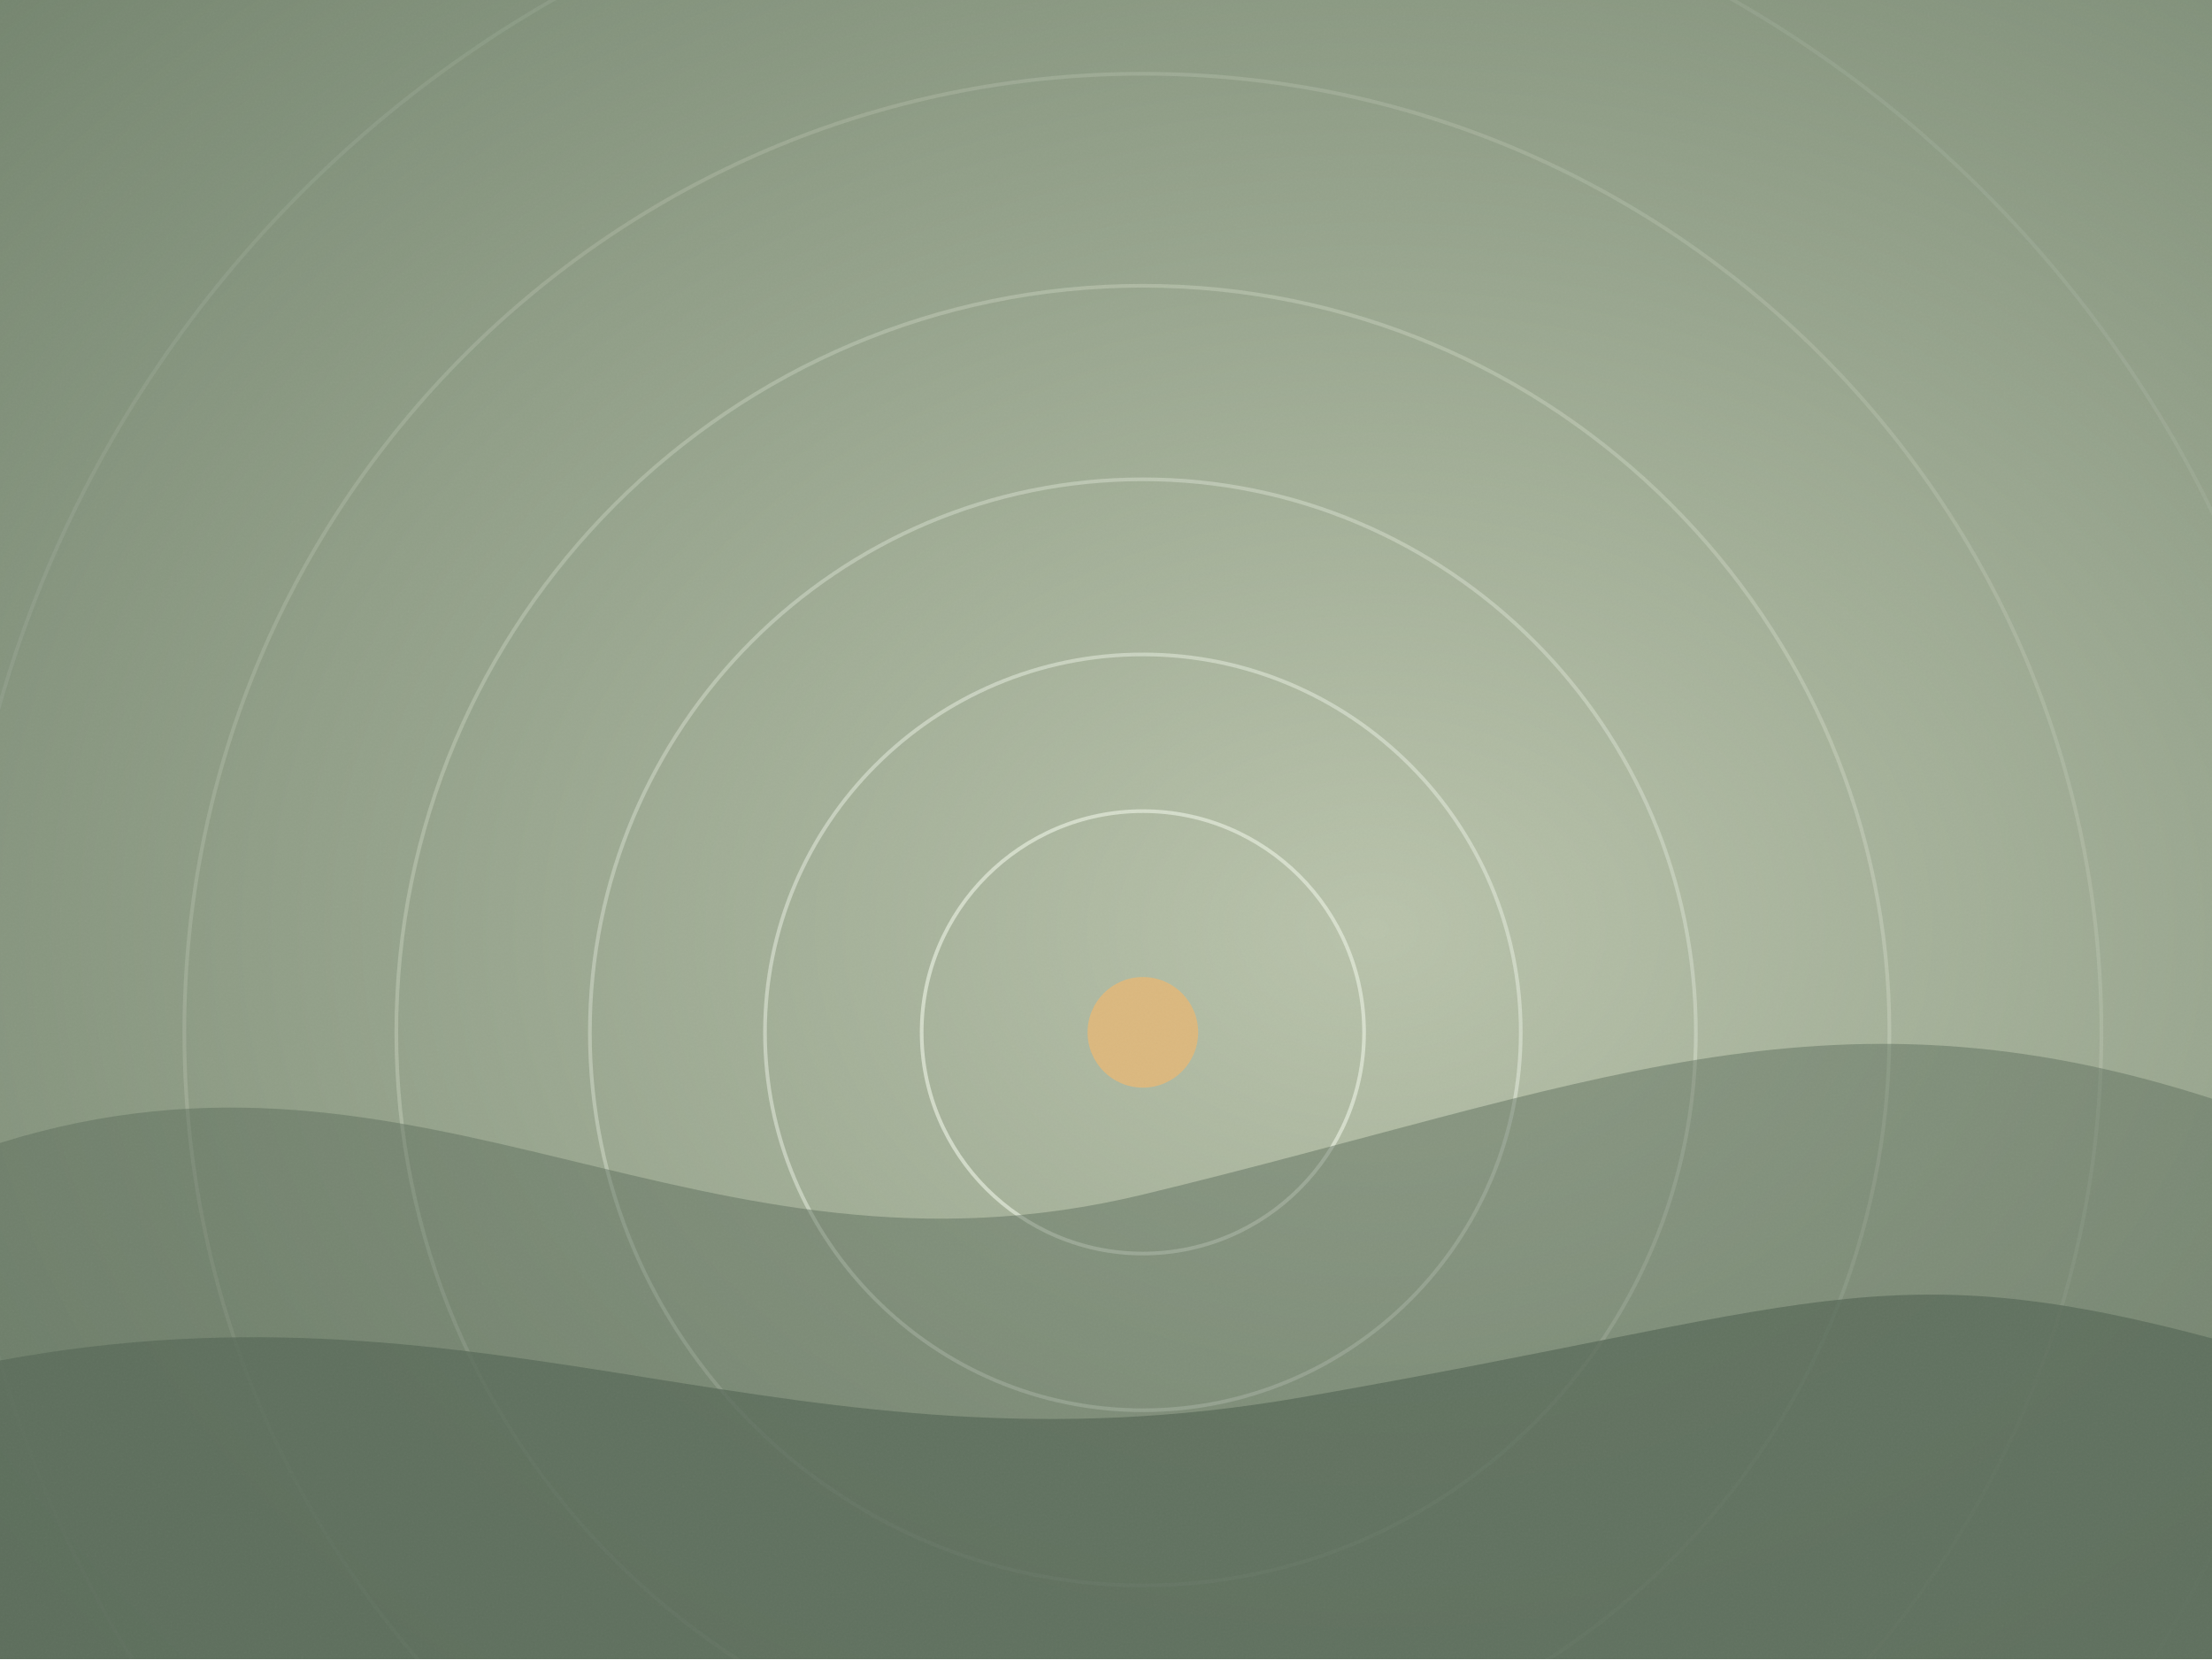
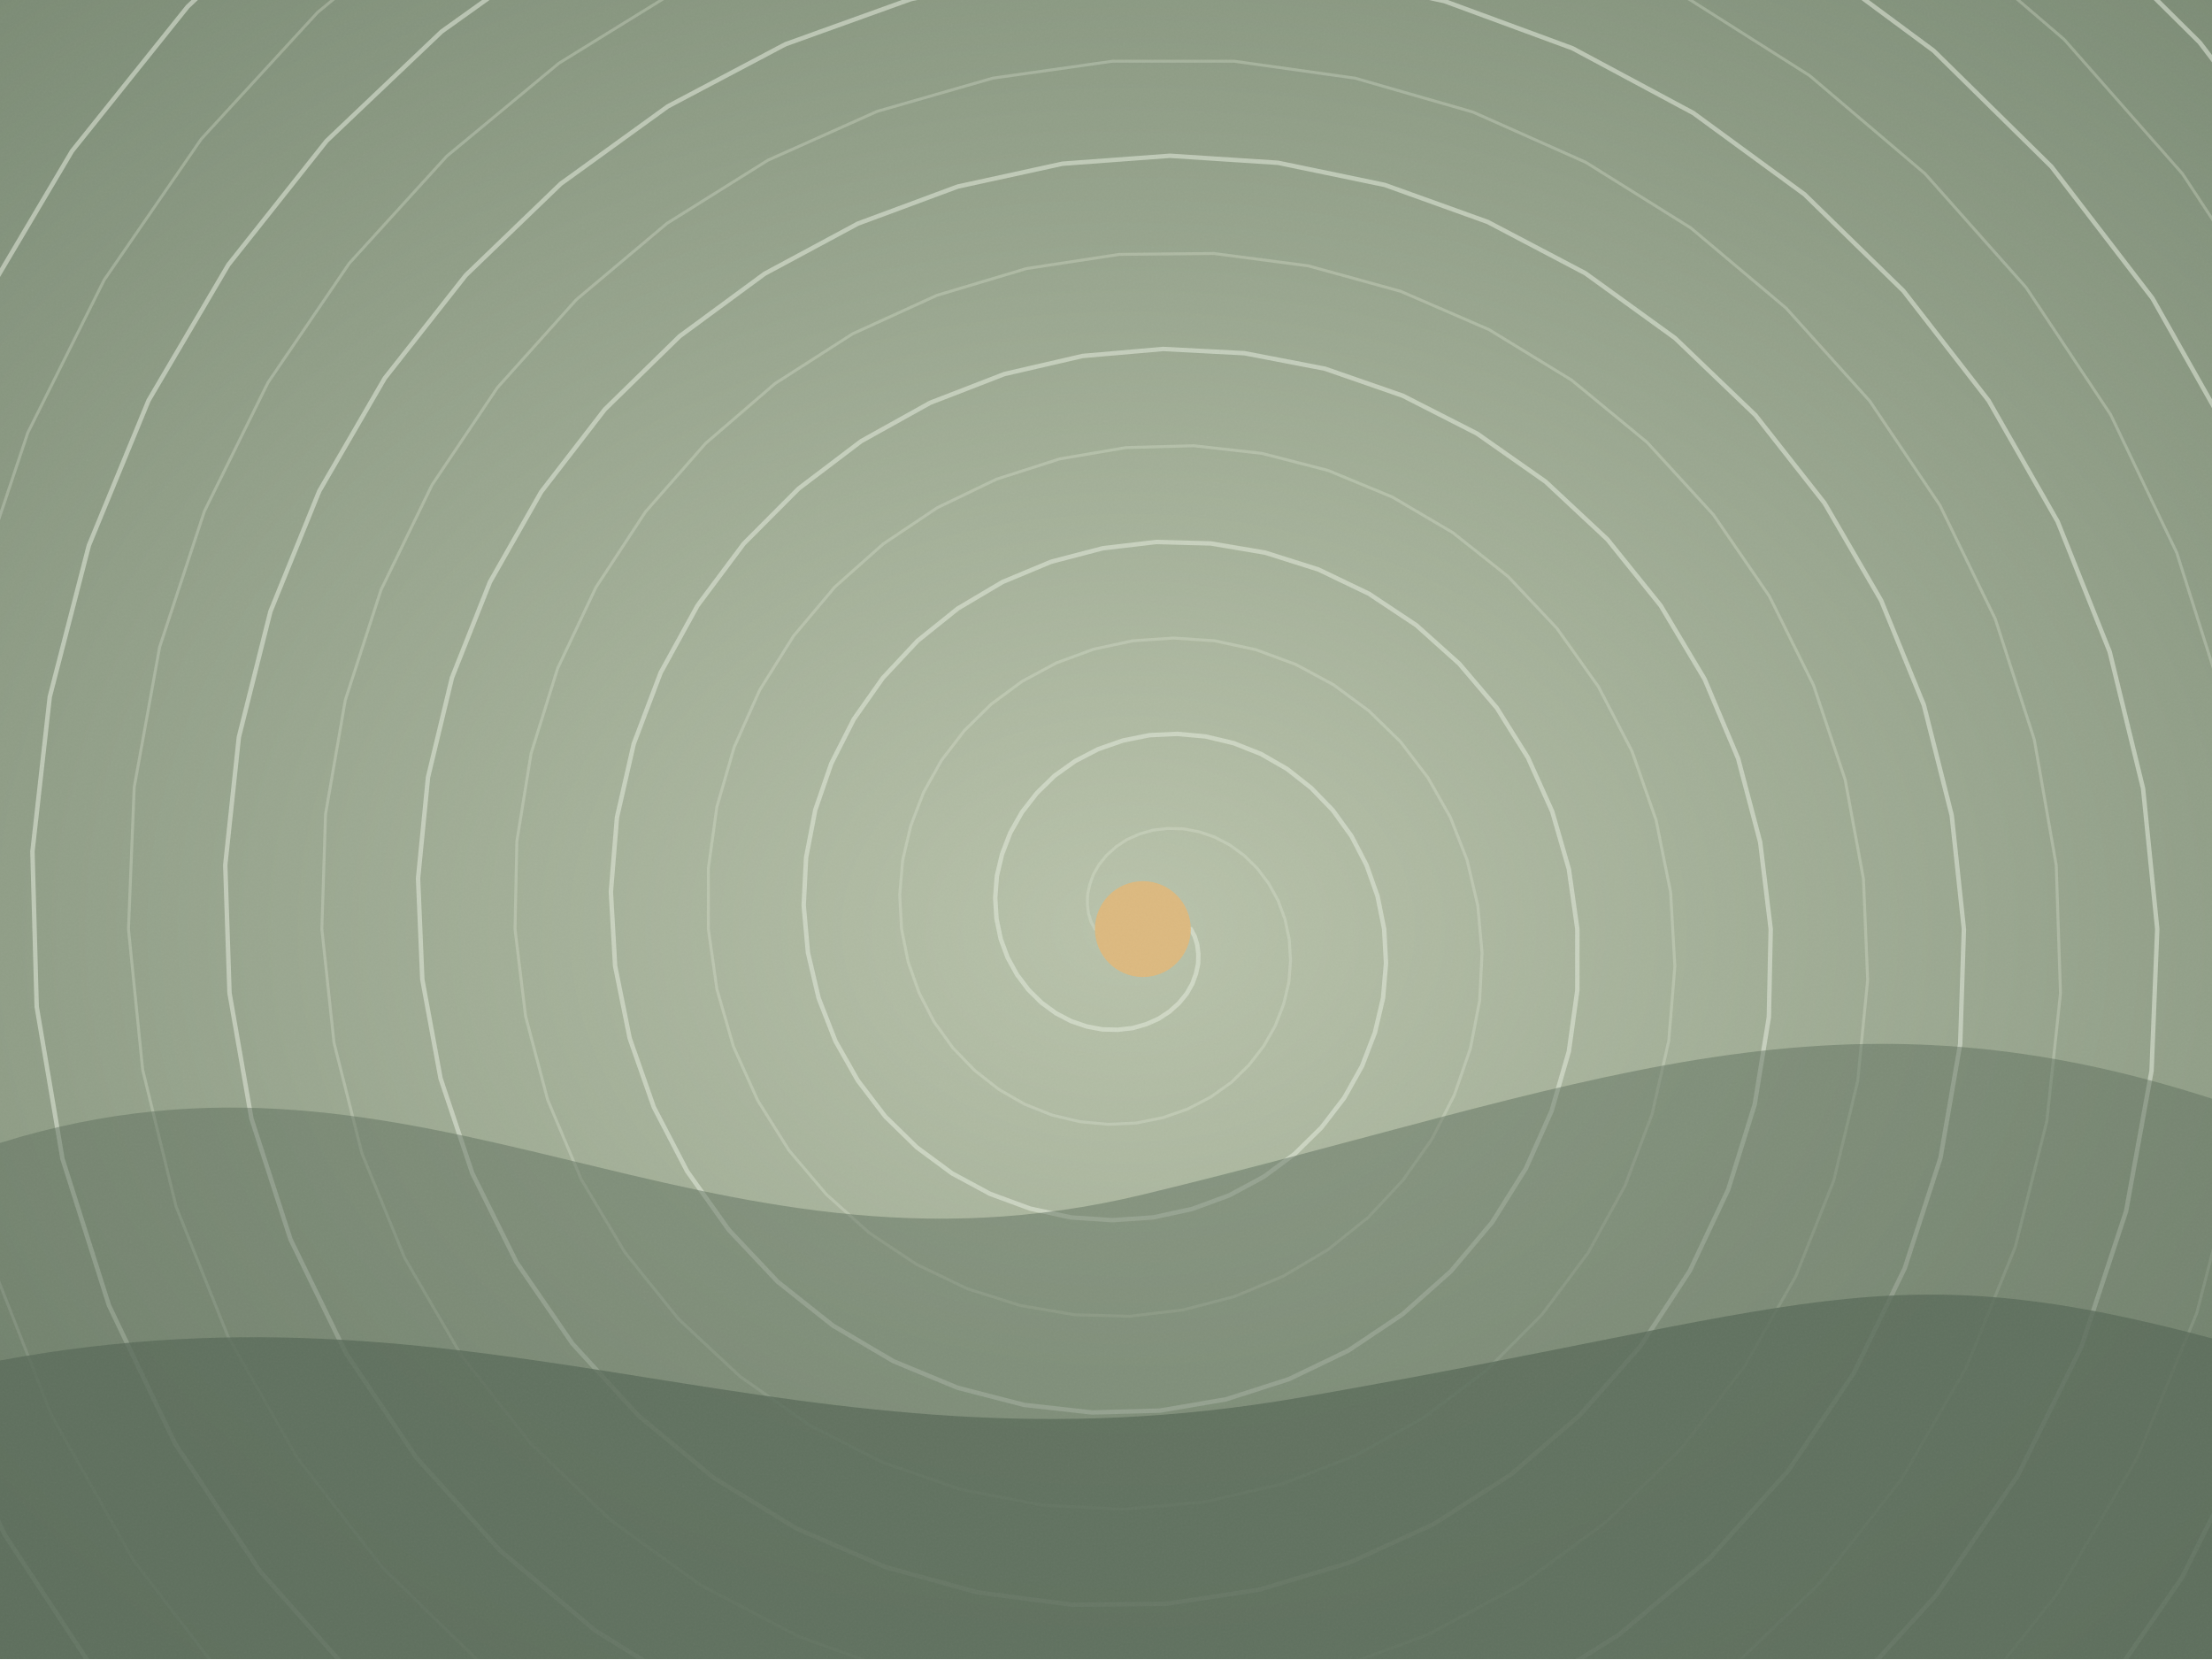
<svg xmlns="http://www.w3.org/2000/svg" viewBox="0 0 1200 900" preserveAspectRatio="xMidYMid slice" role="img" aria-hidden="true">
  <defs>
-     <radialGradient id="g-hero" cx="62%" cy="56%" r="88%">
+     <radialGradient id="g-hero" cx="51%" cy="56%" r="88%">
      <stop offset="0" stop-color="#b9c3ab" />
      <stop offset="1" stop-color="#71826c" />
    </radialGradient>
    <filter id="f-hero">
      <feTurbulence type="fractalNoise" baseFrequency="0.9" numOctaves="3" />
      <feColorMatrix type="saturate" values="0" />
    </filter>
  </defs>
  <rect width="1200" height="900" fill="url(#g-hero)" />
-   <g fill="none" stroke="#e4ebdc" stroke-width="2" transform="translate(620 560)">
-     <circle r="120" stroke-opacity=".70" />
-     <circle r="205" stroke-opacity=".55" />
-     <circle r="300" stroke-opacity=".40" />
-     <circle r="405" stroke-opacity=".28" />
-     <circle r="520" stroke-opacity=".18" />
-     <circle r="645" stroke-opacity=".10" />
+   <g fill="none" stroke="#e4ebdc" stroke-linecap="round">
+     <path d="M 646.0 504.0 L 648.1 507.9 L 649.5 512.5 L 650.1 517.4 L 650.0 522.7 L 648.8 528.2 L 646.8 533.7 L 643.7 539.1 L 639.6 544.1 L 634.5 548.7 L 628.6 552.6 L 621.8 555.6 L 614.4 557.7 L 606.4 558.6 L 598.0 558.4 L 589.5 556.8 L 581.0 553.9 L 572.8 549.6 L 565.0 543.9 L 558.0 537.0 L 551.8 528.8 L 546.7 519.6 L 542.9 509.4 L 540.6 498.4 L 539.9 487.0 L 540.8 475.2 L 543.6 463.4 L 548.1 451.7 L 554.4 440.6 L 562.4 430.3 L 572.0 420.9 L 583.2 412.9 L 595.7 406.4 L 609.2 401.7 L 623.7 398.8 L 638.7 398.1 L 654.0 399.5 L 669.2 403.1 L 684.1 409.0 L 698.2 417.1 L 711.3 427.4 L 723.1 439.6 L 733.2 453.6 L 741.3 469.2 L 747.3 486.1 L 750.9 504.0 L 751.9 522.5 L 750.3 541.4 L 745.9 560.1 L 738.9 578.3 L 729.2 595.6 L 716.9 611.6 L 702.3 626.0 L 685.5 638.4 L 666.9 648.4 L 646.8 655.8 L 625.5 660.4 L 603.4 661.9 L 581.0 660.4 L 558.8 655.6 L 537.1 647.6 L 516.5 636.5 L 497.4 622.4 L 480.2 605.6 L 465.4 586.2 L 453.2 564.7 L 444.1 541.4 L 438.3 516.7 L 436.0 491.1 L 437.3 465.2 L 442.3 439.3 L 451.0 414.1 L 463.2 390.1 L 478.9 367.8 L 497.8 347.6 L 519.6 330.1 L 543.9 315.7 L 570.3 304.7 L 598.3 297.4 L 627.3 294.0 L 656.9 294.8 L 686.4 299.8 L 715.2 308.9 L 742.7 322.1 L 768.4 339.2 L 791.6 360.0 L 812.0 384.0 L 828.9 411.0 L 842.1 440.3 L 851.1 471.5 L 855.7 504.0 L 855.7 537.1 L 851.1 570.3 L 841.7 602.7 L 827.8 633.8 L 809.5 663.0 L 787.1 689.6 L 760.9 712.9 L 731.5 732.6 L 699.3 748.1 L 665.0 759.1 L 629.1 765.2 L 592.4 766.2 L 555.6 762.1 L 519.5 752.8 L 484.7 738.4 L 451.9 719.1 L 421.9 695.3 L 395.4 667.2 L 372.8 635.4 L 354.7 600.6 L 341.6 563.2 L 333.7 524.0 L 331.4 483.8 L 334.7 443.4 L 343.8 403.5 L 358.4 364.9 L 378.4 328.5 L 403.5 294.9 L 433.3 265.0 L 467.2 239.3 L 504.6 218.5 L 544.9 202.9 L 587.3 193.1 L 631.0 189.3 L 675.1 191.6 L 718.8 200.0 L 761.1 214.7 L 801.3 235.2 L 838.5 261.3 L 872.0 292.6 L 900.9 328.5 L 924.7 368.3 L 942.9 411.4 L 954.9 456.9 L 960.6 504.0 L 959.6 551.7 L 951.9 599.2 L 937.5 645.4 L 916.7 689.4 L 889.8 730.4 L 857.2 767.5 L 819.6 799.9 L 777.5 826.9 L 731.7 847.8 L 683.2 862.3 L 632.8 870.0 L 581.5 870.5 L 530.3 863.8 L 480.2 850.0 L 432.2 829.2 L 387.4 801.8 L 346.5 768.1 L 310.5 728.8 L 280.2 684.7 L 256.2 636.4 L 239.0 585.0 L 229.1 531.3 L 226.8 476.5 L 232.2 421.6 L 245.2 367.6 L 265.8 315.7 L 293.6 266.8 L 328.1 222.1 L 368.7 182.4 L 414.8 148.5 L 465.4 121.3 L 519.6 101.2 L 576.4 88.8 L 634.7 84.5 L 693.3 88.3 L 751.2 100.3 L 807.1 120.4 L 860.0 148.2 L 908.7 183.4 L 952.3 225.2 L 989.8 272.9 L 1020.5 325.7 L 1043.7 382.5 L 1058.8 442.3 L 1065.4 504.0 L 1063.4 566.3 L 1052.7 628.1 L 1033.3 688.0 L 1005.6 745.0 L 970.1 797.8 L 927.4 845.4 L 878.2 886.8 L 823.4 921.1 L 764.1 947.6 L 701.4 965.6 L 636.4 974.8 L 570.5 974.8 L 504.9 965.6 L 440.9 947.2 L 379.8 920.0 L 322.8 884.4 L 271.1 840.9 L 225.7 790.5 L 187.6 733.9 L 157.6 672.3 L 136.4 606.8 L 124.5 538.6 L 122.2 469.2 L 129.6 399.8 L 146.7 331.7 L 173.2 266.4 L 208.7 205.2 L 252.7 149.3 L 304.2 99.7 L 362.3 57.7 L 426.1 24.0 L 494.2 -0.5 L 565.4 -15.5 L 638.3 -20.3 L 711.5 -15.0 L 783.6 0.6 L 853.1 26.2 L 918.6 61.3 L 978.9 105.4 L 1032.6 157.8 L 1078.8 217.3 L 1116.3 283.0 L 1144.5 353.6 L 1162.6 427.7 L 1170.3 504.0 L 1167.2 580.9 L 1153.4 657.0 L 1129.1 730.7 L 1094.6 800.5 L 1050.5 865.2 L 997.6 923.3 L 936.8 973.7 L 869.4 1015.3 L 796.5 1047.3 L 719.6 1068.9 L 640.1 1079.6 L 559.6 1079.1 L 479.5 1067.3 L 401.6 1044.5 L 327.4 1010.8 L 258.3 967.0 L 195.7 913.8 L 140.9 852.1 L 95.0 783.1 L 59.1 708.1 L 33.9 628.6 L 19.9 546.0 L 17.6 461.9 L 27.0 378.0 L 48.2 295.9 L 80.6 217.2 L 123.9 143.6 L 177.2 76.4 L 239.6 17.1 L 309.9 -33.1 L 386.8 -73.2 L 468.8 -102.3 L 554.4 -119.7 L 642.0 -125.1 L 729.7 -118.2 L 816.0 -99.1 L 899.0 -68.1 L 977.2 -25.6 L 1049.0 27.5 L 1112.9 90.4 L 1167.7 161.8 L 1212.1 240.4 L 1245.3 324.7 L 1266.5 413.1 L 1275.1 504.0 L 1271.1 595.5 L 1254.2 685.9 L 1224.9 773.3 L 1183.5 856.1 L 1130.8 932.6 L 1067.7 1001.3 L 995.5 1060.7 L 915.4 1109.6 L 828.9 1147.0 L 737.8 1172.1 L 643.8 1184.4 L 548.6 1183.4 L 454.2 1169.1 L 362.4 1141.7 L 275.0 1101.6 L 193.7 1049.6 L 120.2 986.6 L 56.0 913.7 L 2.5 832.4 L -39.4 744.0 L -68.7 650.4 L -84.7 553.3 L -87.0 454.6 L -75.5 356.2 L -50.4 260.0 L -11.9 168.0 L 39.1 81.9 L 101.8 3.6 L 175.1 -65.5 L 257.5 -123.9 L 347.5 -170.4 L 443.5 -204.0 L 543.5 -224.0 L 645.6 -229.9 L 747.9 -221.5 L 848.4 -198.9 L 945.0 -162.3 L 1035.9 -112.5 L 1119.2 -50.4 L 1193.3 23.0 L 1256.6 106.2 L 1307.9 197.7 L 1346.1 295.8 L 1370.3 398.6 L 1380.0 504.0" stroke-width="2.4" stroke-opacity=".55" />
+     <path d="M 594.0 504.0 L 591.9 500.1 L 590.5 495.5 L 589.9 490.6 L 590.0 485.3 L 591.2 479.8 L 593.2 474.3 L 596.3 468.9 L 600.4 463.9 L 605.5 459.3 L 611.4 455.4 L 618.2 452.4 L 625.6 450.3 L 633.6 449.4 L 642.0 449.6 L 650.5 451.2 L 659.0 454.1 L 667.2 458.4 L 675.0 464.1 L 682.0 471.0 L 688.2 479.2 L 693.3 488.4 L 697.1 498.6 L 699.4 509.6 L 700.1 521.0 L 699.2 532.8 L 696.4 544.6 L 691.9 556.3 L 685.6 567.4 L 677.6 577.7 L 668.0 587.1 L 656.8 595.1 L 644.3 601.6 L 630.8 606.3 L 616.3 609.2 L 601.3 609.9 L 586.0 608.5 L 570.8 604.9 L 555.9 599.0 L 541.8 590.9 L 528.7 580.6 L 516.9 568.4 L 506.8 554.4 L 498.7 538.8 L 492.7 521.9 L 489.1 504.0 L 488.1 485.5 L 489.7 466.6 L 494.1 447.9 L 501.1 429.7 L 510.8 412.4 L 523.1 396.4 L 537.7 382.0 L 554.5 369.6 L 573.1 359.6 L 593.2 352.2 L 614.5 347.6 L 636.6 346.1 L 659.0 347.6 L 681.2 352.4 L 702.9 360.4 L 723.5 371.5 L 742.6 385.6 L 759.8 402.4 L 774.6 421.8 L 786.8 443.3 L 795.9 466.6 L 801.7 491.3 L 804.0 516.9 L 802.7 542.8 L 797.7 568.7 L 789.0 593.9 L 776.8 617.9 L 761.1 640.2 L 742.2 660.4 L 720.4 677.9 L 696.1 692.3 L 669.7 703.3 L 641.7 710.6 L 612.7 714.0 L 583.1 713.2 L 553.6 708.2 L 524.8 699.1 L 497.3 685.9 L 471.6 668.8 L 448.4 648.0 L 428.0 624.0 L 411.1 597.0 L 397.9 567.7 L 388.9 536.5 L 384.3 504.0 L 384.3 470.9 L 388.9 437.7 L 398.3 405.3 L 412.2 374.2 L 430.5 345.0 L 452.9 318.4 L 479.1 295.1 L 508.5 275.4 L 540.7 259.9 L 575.0 248.9 L 610.9 242.8 L 647.6 241.8 L 684.4 245.9 L 720.5 255.2 L 755.3 269.6 L 788.1 288.9 L 818.1 312.7 L 844.6 340.8 L 867.2 372.6 L 885.3 407.4 L 898.4 444.8 L 906.3 484.0 L 908.6 524.2 L 905.3 564.6 L 896.2 604.5 L 881.6 643.1 L 861.6 679.5 L 836.5 713.1 L 806.7 743.0 L 772.8 768.7 L 735.4 789.5 L 695.1 805.1 L 652.7 814.9 L 609.0 818.7 L 564.9 816.4 L 521.2 808.0 L 478.9 793.3 L 438.7 772.8 L 401.5 746.7 L 368.0 715.4 L 339.1 679.5 L 315.3 639.7 L 297.1 596.6 L 285.1 551.1 L 279.4 504.0 L 280.4 456.3 L 288.1 408.8 L 302.5 362.6 L 323.3 318.6 L 350.2 277.6 L 382.8 240.5 L 420.4 208.1 L 462.5 181.1 L 508.3 160.2 L 556.8 145.7 L 607.2 138.0 L 658.5 137.5 L 709.7 144.2 L 759.8 158.0 L 807.8 178.8 L 852.6 206.2 L 893.5 239.9 L 929.5 279.2 L 959.8 323.3 L 983.8 371.6 L 1001.0 423.0 L 1010.9 476.7 L 1013.2 531.5 L 1007.8 586.4 L 994.8 640.4 L 974.2 692.3 L 946.4 741.2 L 911.9 785.9 L 871.3 825.6 L 825.2 859.5 L 774.6 886.7 L 720.4 906.8 L 663.6 919.2 L 605.3 923.5 L 546.7 919.7 L 488.8 907.7 L 432.9 887.6 L 380.0 859.8 L 331.3 824.6 L 287.7 782.8 L 250.2 735.1 L 219.5 682.3 L 196.3 625.5 L 181.2 565.7 L 174.6 504.0 L 176.6 441.7 L 187.3 379.9 L 206.7 320.0 L 234.4 263.0 L 269.9 210.2 L 312.6 162.6 L 361.8 121.2 L 416.6 86.9 L 475.9 60.4 L 538.6 42.4 L 603.6 33.2 L 669.5 33.2 L 735.1 42.4 L 799.1 60.8 L 860.2 88.0 L 917.2 123.6 L 968.9 167.1 L 1014.3 217.5 L 1052.4 274.1 L 1082.4 335.7 L 1103.6 401.2 L 1115.5 469.4 L 1117.8 538.8 L 1110.4 608.2 L 1093.3 676.3 L 1066.8 741.6 L 1031.3 802.8 L 987.3 858.7 L 935.8 908.3 L 877.7 950.3 L 813.9 984.0 L 745.8 1008.5 L 674.6 1023.5 L 601.7 1028.3 L 528.5 1023.0 L 456.4 1007.4 L 386.9 981.8 L 321.4 946.7 L 261.1 902.6 L 207.4 850.2 L 161.2 790.7 L 123.7 725.0 L 95.5 654.4 L 77.4 580.3 L 69.7 504.0 L 72.8 427.1 L 86.6 351.0 L 110.9 277.3 L 145.4 207.5 L 189.5 142.8 L 242.4 84.7 L 303.2 34.3 L 370.6 -7.3 L 443.5 -39.3 L 520.4 -60.9 L 599.9 -71.6 L 680.4 -71.1 L 760.5 -59.3 L 838.4 -36.5 L 912.6 -2.8 L 981.7 41.0 L 1044.3 94.2 L 1099.1 155.9 L 1145.0 224.9 L 1180.9 299.9 L 1206.1 379.4 L 1220.1 462.0 L 1222.4 546.1 L 1213.0 630.0 L 1191.8 712.1 L 1159.4 790.8 L 1116.1 864.4 L 1062.8 931.6 L 1000.4 990.9 L 930.1 1041.1 L 853.2 1081.2 L 771.2 1110.3 L 685.6 1127.7 L 598.0 1133.1 L 510.3 1126.2 L 424.0 1107.1 L 341.0 1076.1 L 262.8 1033.6 L 191.0 980.5 L 127.1 917.6 L 72.3 846.2 L 27.9 767.6 L -5.3 683.3 L -26.5 594.9 L -35.1 504.0 L -31.1 412.5 L -14.2 322.1 L 15.1 234.7 L 56.5 151.9 L 109.2 75.4 L 172.3 6.7 L 244.5 -52.7 L 324.6 -101.6 L 411.1 -139.0 L 502.2 -164.1 L 596.2 -176.4 L 691.4 -175.4 L 785.8 -161.1 L 877.6 -133.7 L 965.0 -93.6 L 1046.3 -41.6 L 1119.8 21.4 L 1184.0 94.3 L 1237.5 175.6 L 1279.4 264.0 L 1308.7 357.6 L 1324.7 454.7 L 1327.0 553.4 L 1315.5 651.8 L 1290.4 748.0 L 1251.9 840.0 L 1200.9 926.1 L 1138.2 1004.4 L 1064.9 1073.5 L 982.5 1131.9 L 892.5 1178.4 L 796.5 1212.0 L 696.5 1232.0 L 594.4 1237.9 L 492.1 1229.5 L 391.6 1206.9 L 295.0 1170.3 L 204.1 1120.5 L 120.8 1058.4 L 46.7 985.0 L -16.6 901.8 L -67.9 810.3 L -106.1 712.2 L -130.3 609.4 L -140.0 504.0" stroke-width="1.6" stroke-opacity=".28" />
  </g>
  <path d="M0 620 C 230 548 380 706 620 648 S 990 528 1200 596 L1200 900 L0 900 Z" fill="#586a58" fill-opacity=".45" />
  <path d="M0 738 C 270 688 430 806 706 758 S 1020 678 1200 726 L1200 900 L0 900 Z" fill="#586a58" fill-opacity=".75" />
-   <circle cx="620" cy="560" r="30" fill="#e0b87a" fill-opacity=".9" />
+   <circle cx="620" cy="504" r="26" fill="#e0b87a" fill-opacity=".9" />
  <rect width="1200" height="900" filter="url(#f-hero)" opacity=".045" />
</svg>
